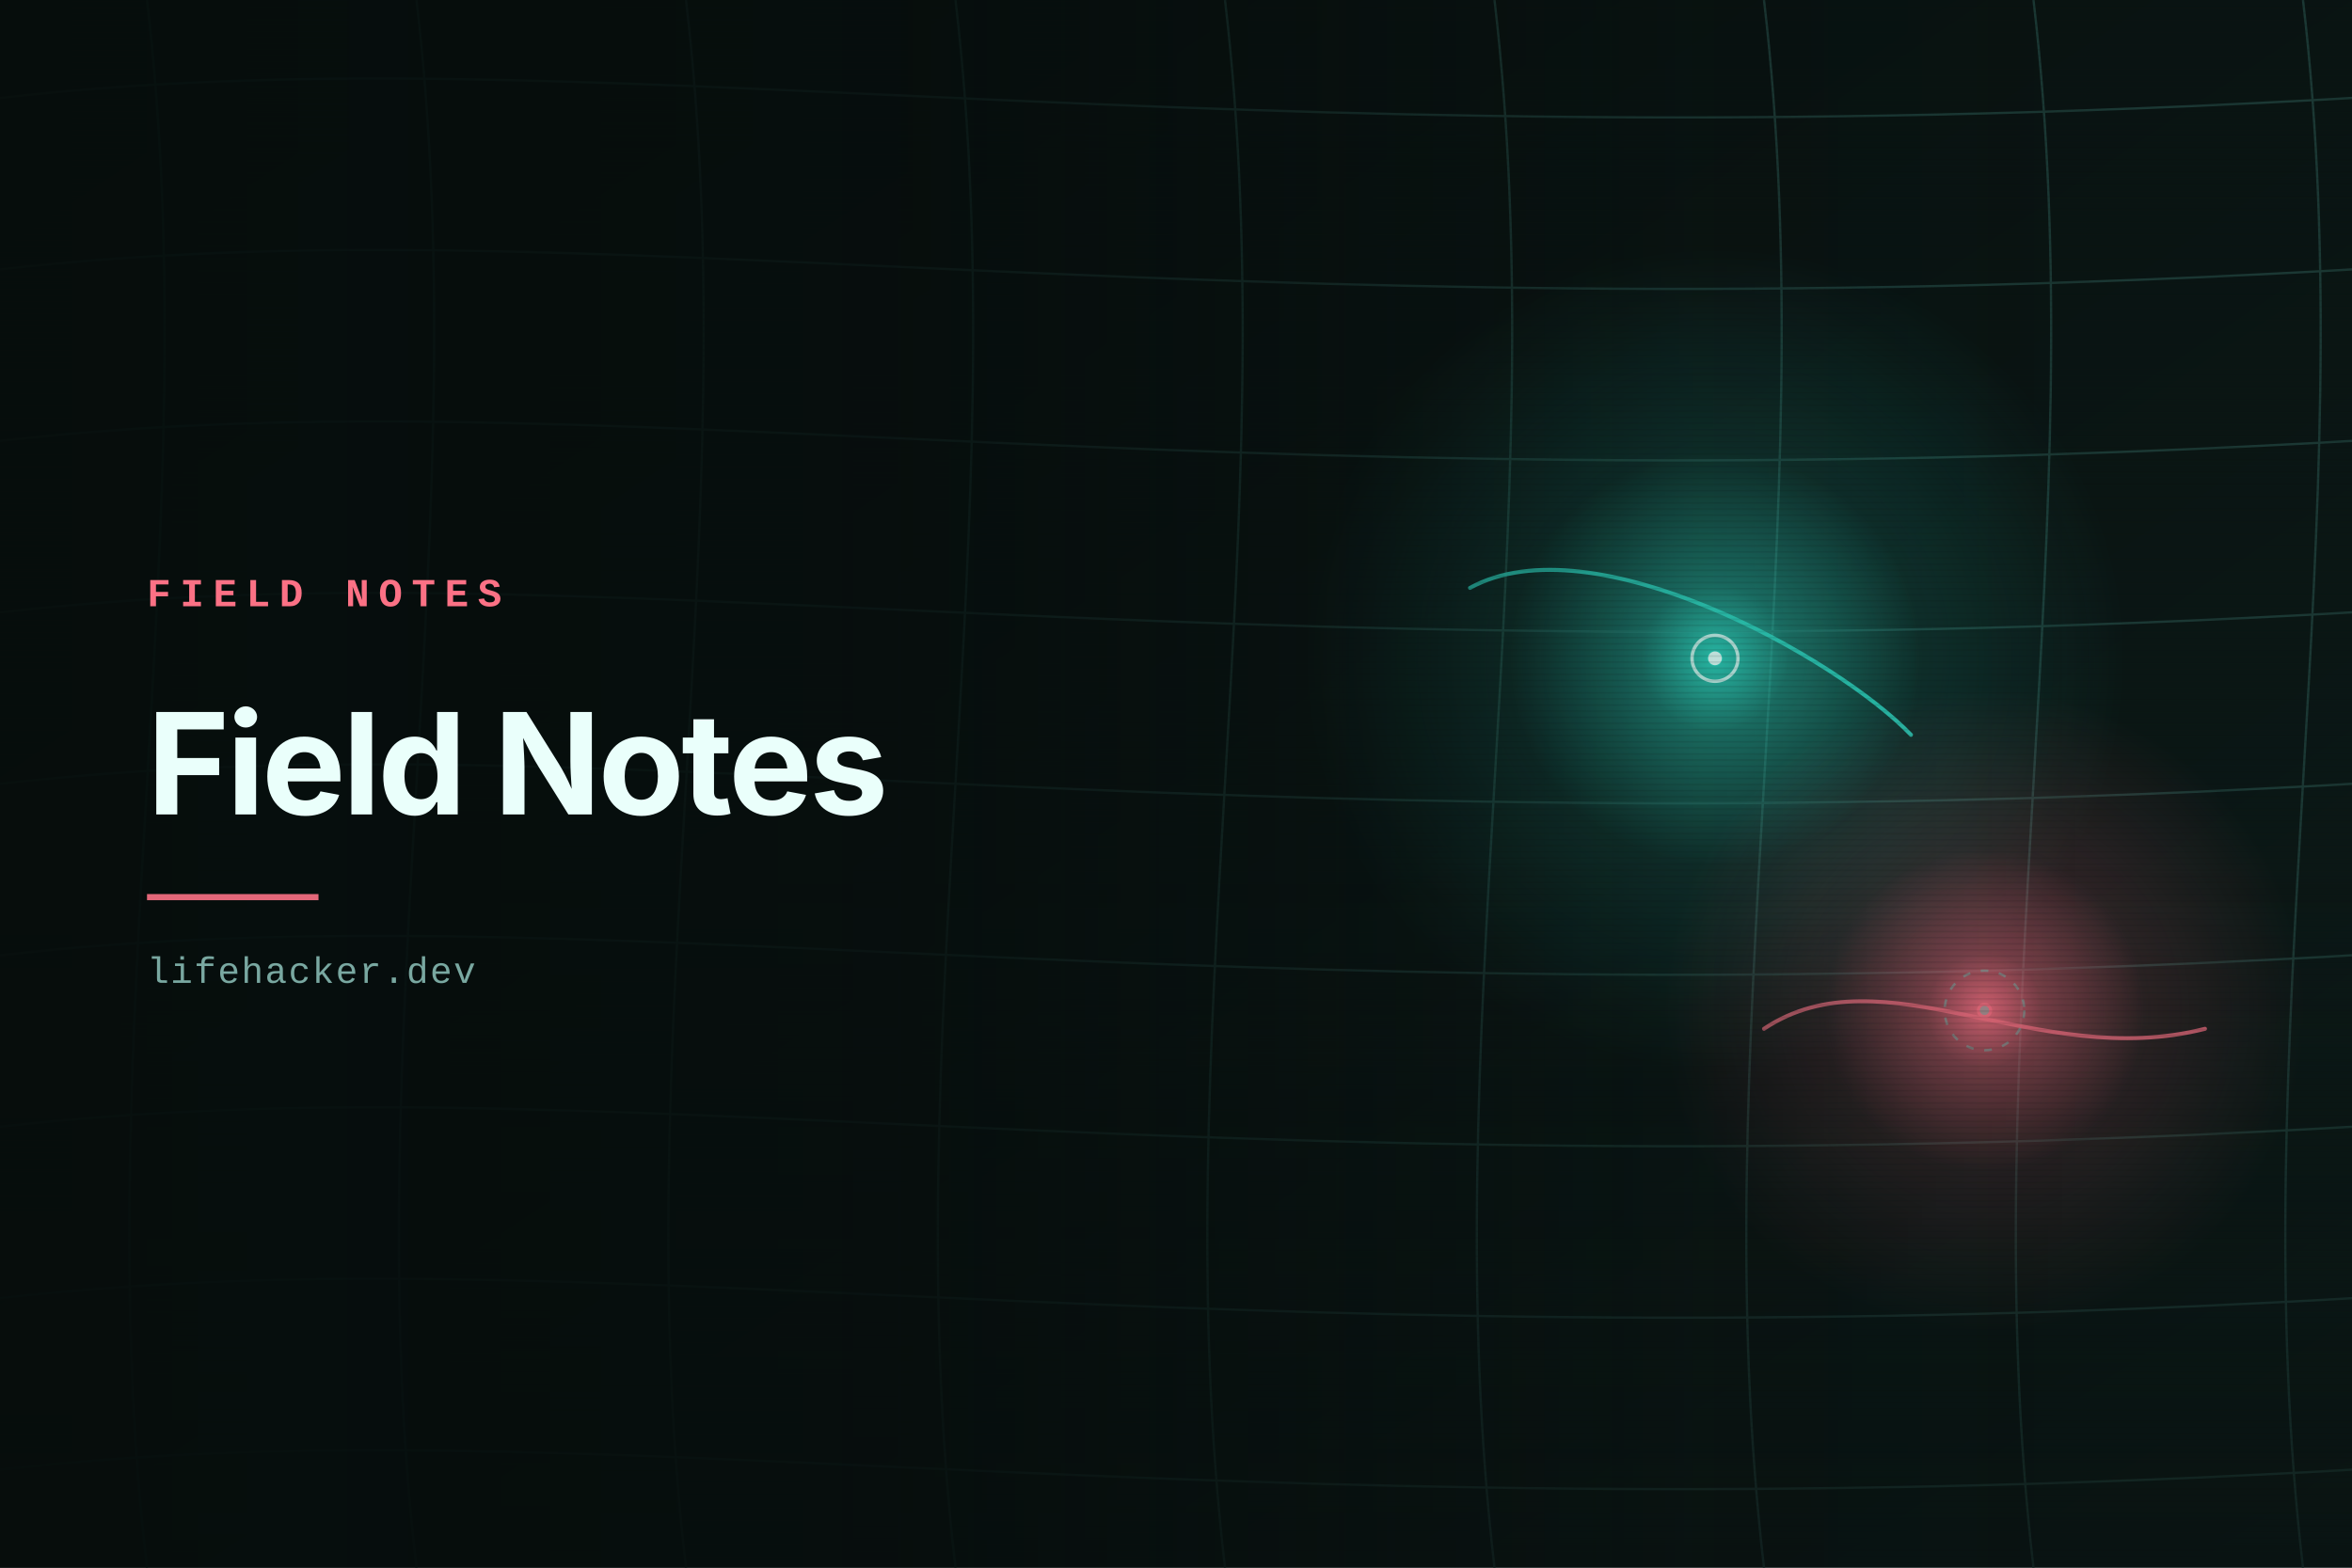
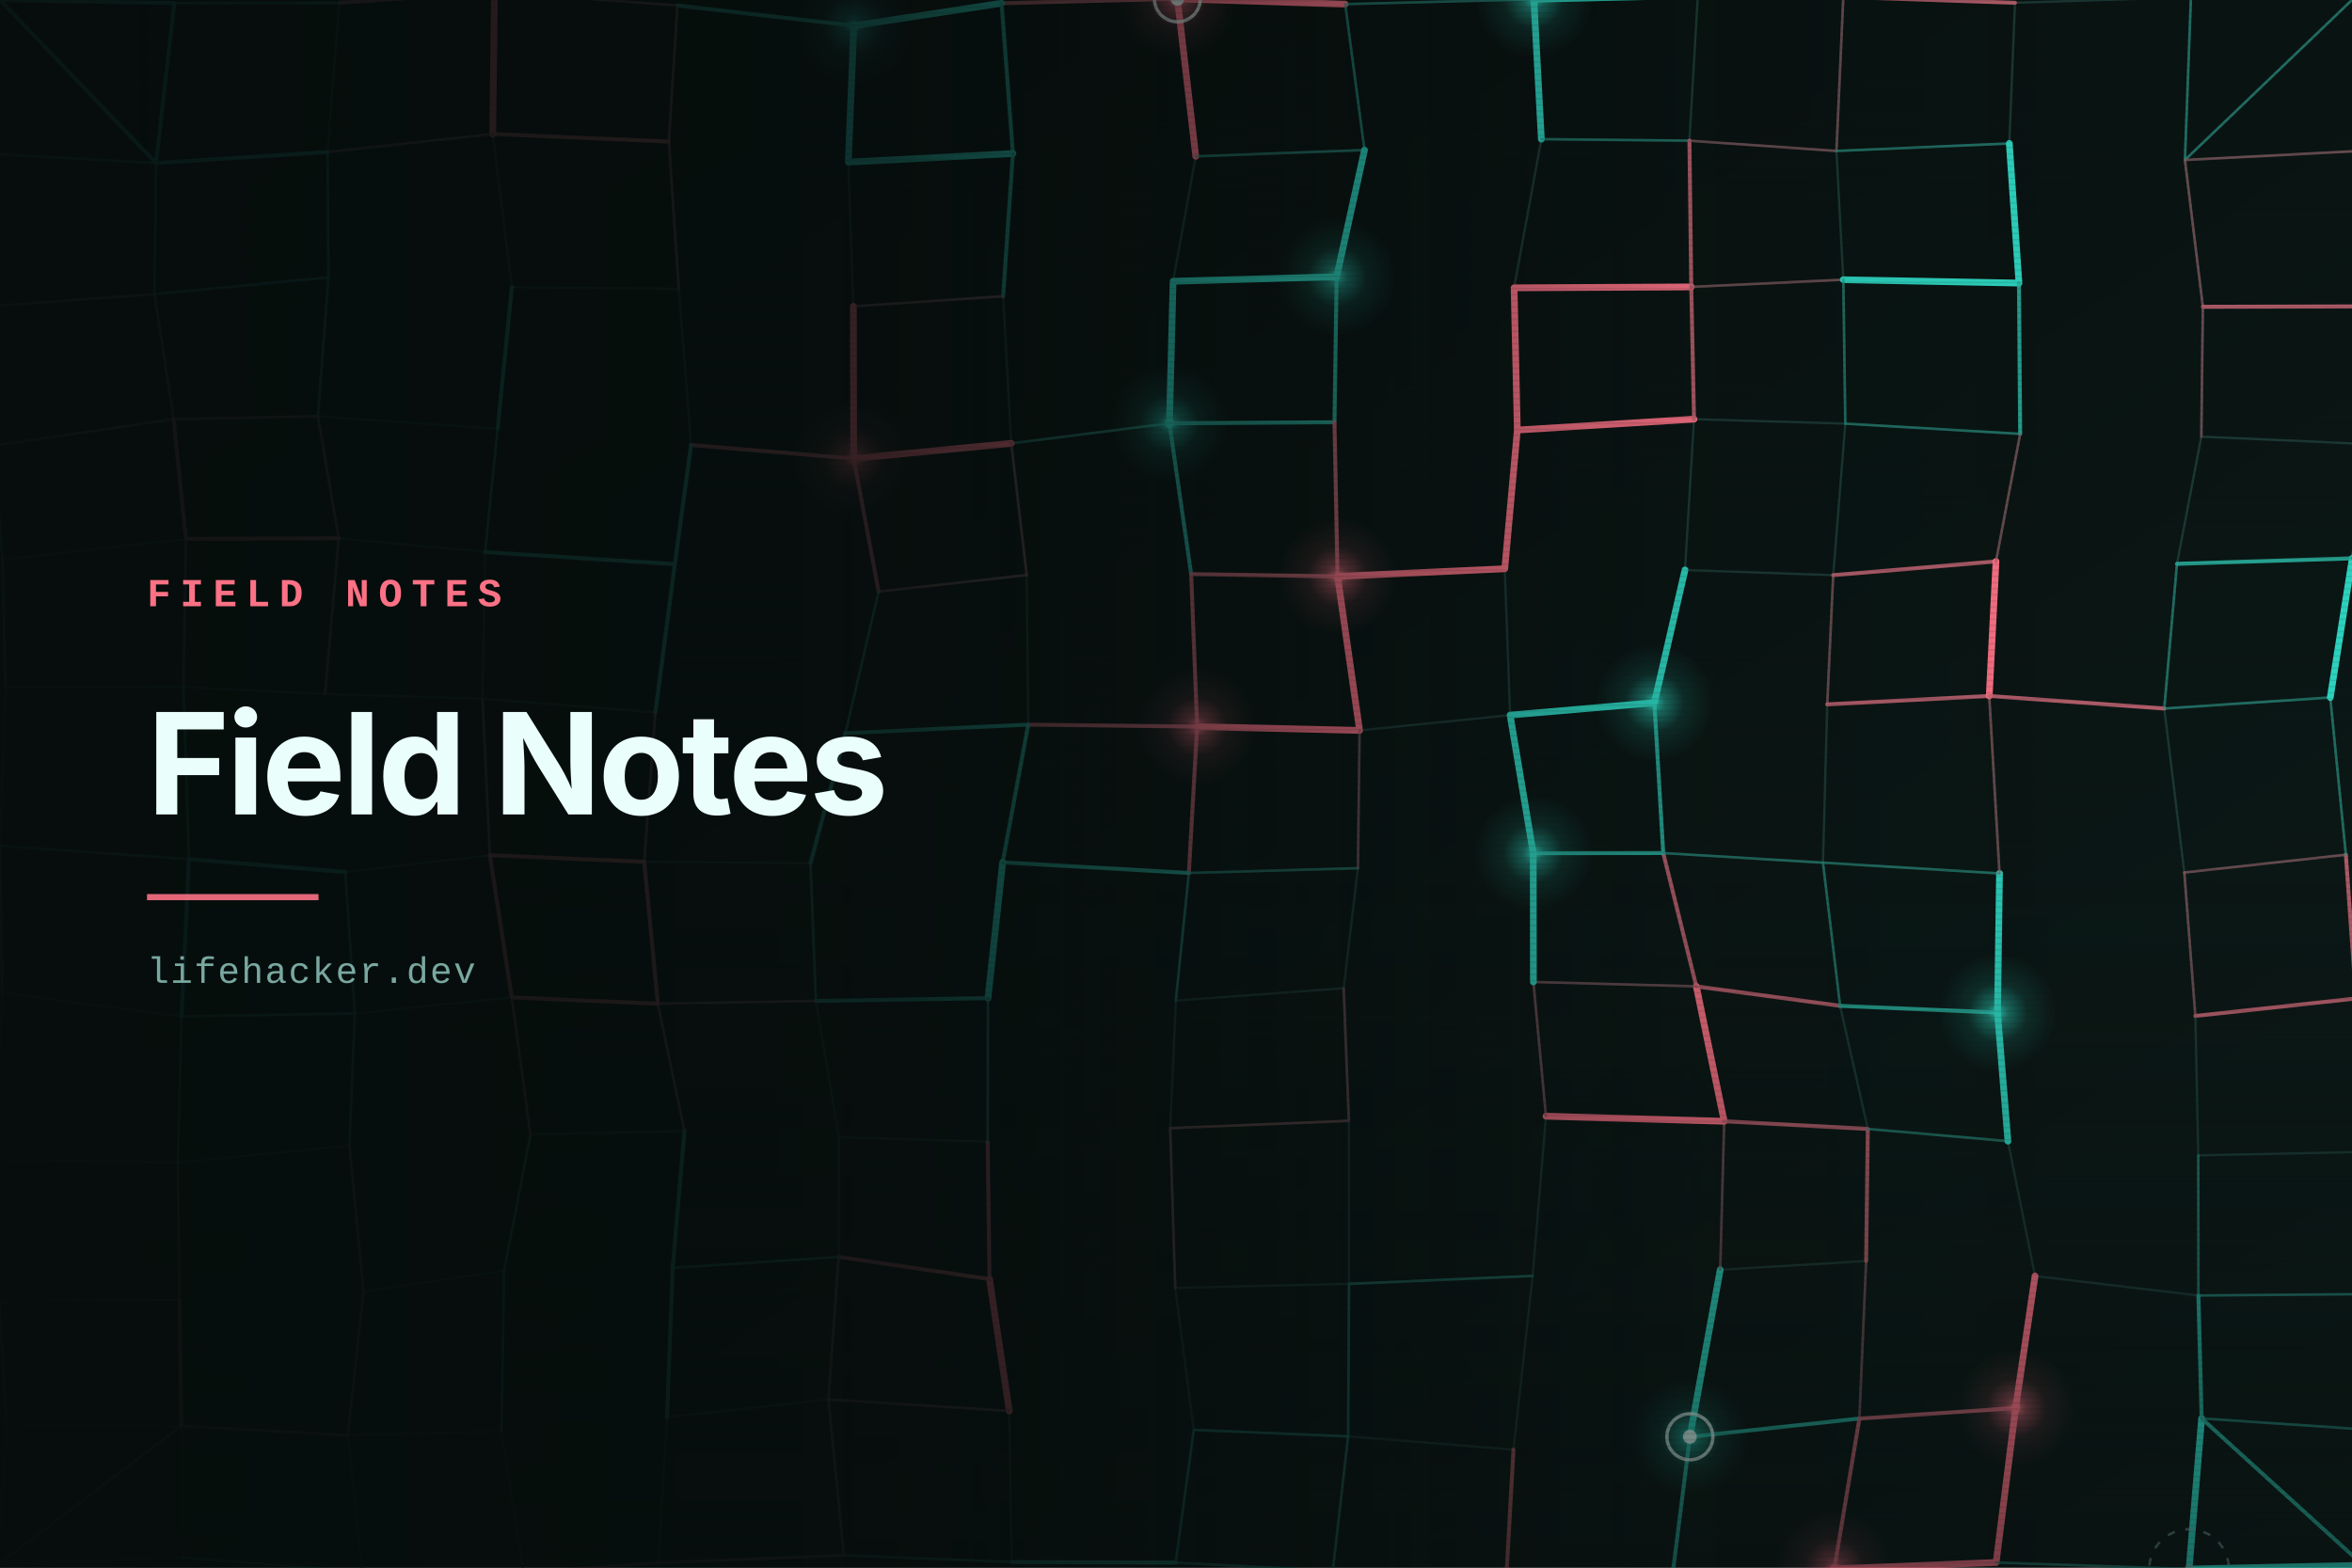
- <svg xmlns="http://www.w3.org/2000/svg" viewBox="0 0 1536 1024" width="1536" height="1024" role="img" aria-labelledby="t d" data-generator="trace-bloom-section/1" data-section="field-notes">
+ <svg xmlns="http://www.w3.org/2000/svg" viewBox="0 0 1536 1024" width="1536" height="1024" role="img" aria-labelledby="t d" data-generator="trace-bloom/1" data-seed="121721021">
  <style>
+ @keyframes tb-sweep{from{opacity:.3}to{opacity:1}}
@keyframes tb-breathe{0%,100%{opacity:.68}50%{opacity:1}}
+ @keyframes tb-probe{0%,100%{opacity:.6}50%{opacity:1}}
+ .sig{animation:tb-sweep .7s cubic-bezier(.2,.7,.3,1) both}
+ .b0{animation-delay:0.00s}.b1{animation-delay:0.19s}.b2{animation-delay:0.37s}.b3{animation-delay:0.56s}.b4{animation-delay:0.74s}.b5{animation-delay:0.93s}.b6{animation-delay:1.11s}.b7{animation-delay:1.30s}.b8{animation-delay:1.49s}.b9{animation-delay:1.67s}.b10{animation-delay:1.86s}.b11{animation-delay:2.04s}.b12{animation-delay:2.23s}.b13{animation-delay:2.41s}
.bloom{animation:tb-breathe 7s ease-in-out infinite}
- @media (prefers-reduced-motion:reduce){.bloom{animation:none!important;opacity:1!important}}
- </style>
+ .probe{animation:tb-probe 4.2s ease-in-out infinite}
+ @media (prefers-reduced-motion:reduce){
+ .sig,.bloom,.probe,.motif{animation:none!important;opacity:1!important}
+ }</style>
  <defs>
    <linearGradient id="bg" x1="0" y1="0" x2="1" y2="1">
      <stop offset="0" stop-color="#060d0c" />
      <stop offset="1" stop-color="#0c1a18" />
    </linearGradient>
    <linearGradient id="scrim" x1="0" y1="0" x2="1" y2="0">
      <stop offset="0" stop-color="#060d0c" stop-opacity="0.94" />
      <stop offset="0.38" stop-color="#060d0c" stop-opacity="0.8" />
      <stop offset="0.72" stop-color="#060d0c" stop-opacity="0.12" />
      <stop offset="0.9" stop-color="#060d0c" stop-opacity="0" />
    </linearGradient>
    <linearGradient id="floor" x1="0" y1="1" x2="0" y2="0">
      <stop offset="0" stop-color="#060d0c" stop-opacity="0.5" />
      <stop offset="0.46" stop-color="#060d0c" stop-opacity="0" />
    </linearGradient>
    <radialGradient id="bc">
      <stop offset="0" stop-color="#2dd4bf" stop-opacity="0.95" />
      <stop offset="0.18" stop-color="#2dd4bf" stop-opacity="0.5" />
      <stop offset="0.5" stop-color="#2dd4bf" stop-opacity="0.14" />
      <stop offset="1" stop-color="#2dd4bf" stop-opacity="0" />
    </radialGradient>
    <radialGradient id="bw">
      <stop offset="0" stop-color="#fb7185" stop-opacity="0.95" />
      <stop offset="0.18" stop-color="#fb7185" stop-opacity="0.5" />
      <stop offset="0.5" stop-color="#fb7185" stop-opacity="0.14" />
      <stop offset="1" stop-color="#fb7185" stop-opacity="0" />
    </radialGradient>
    <pattern id="scan" width="4" height="4" patternUnits="userSpaceOnUse">
      <rect width="4" height="1" fill="#060d0c" opacity="0.22" />
    </pattern>
  </defs>
  <rect width="1536" height="1024" fill="url(#bg)" />
-   <path d="M0 64C384 20,768 108,1536 64M0 176C384 132,768 220,1536 176M0 288C384 244,768 332,1536 288M0 400C384 356,768 444,1536 400M0 512C384 468,768 556,1536 512M0 624C384 580,768 668,1536 624M0 736C384 692,768 780,1536 736M0 848C384 804,768 892,1536 848M0 960C384 916,768 1004,1536 960M96 0C136 341,56 682,96 1024M272 0C312 341,232 682,272 1024M448 0C488 341,408 682,448 1024M624 0C664 341,584 682,624 1024M800 0C840 341,760 682,800 1024M976 0C1016 341,936 682,976 1024M1152 0C1192 341,1112 682,1152 1024M1328 0C1368 341,1288 682,1328 1024M1504 0C1544 341,1464 682,1504 1024" stroke="#1d3a36" stroke-width="1.5" fill="none" stroke-opacity="0.95" />
-   <path d="M960 384C1040 340,1200 430,1248 480" stroke="#2dd4bf" stroke-width="2.6" stroke-opacity="0.85" fill="none" stroke-linecap="round" />
-   <path d="M1152 672C1230 620,1330 700,1440 672" stroke="#fb7185" stroke-width="2.6" stroke-opacity="0.75" fill="none" stroke-linecap="round" />
-   <circle class="bloom" cx="1120" cy="430" r="270" fill="url(#bc)" />
-   <circle class="bloom" cx="1296" cy="660" r="210" fill="url(#bw)" />
-   <circle cx="1120" cy="430" r="5" fill="#2dd4bf" fill-opacity="0.9" />
-   <circle cx="1296" cy="660" r="5" fill="#fb7185" fill-opacity="0.9" />
-   <g>
-     <circle cx="1120" cy="430" r="15" fill="none" stroke="#eafffb" stroke-width="2.2" stroke-opacity="0.75" />
-     <circle cx="1120" cy="430" r="4.5" fill="#eafffb" fill-opacity="0.9" />
+   <path d="M0 0L-15.9 99.9M0 0L113.8 2M0 0L101.9 106.5M113.8 2L101.9 106.5M113.8 2L221.5 1.8M221.5 1.8L213.9 99.3M221.5 1.8L322.9 -5.3M322.9 -5.3L321.8 87.5M322.9 -5.3L442.4 3.6M442.4 3.6L436.8 92.5M442.4 3.6L557.6 16.8M557.6 16.8L554 105.9M557.6 16.8L654.1 2.1M654.1 2.1L661.5 100.3M654.1 2.1L768.9 -0.8M768.9 -0.8L780.9 102.1M768.9 -0.8L878.5 2.7M878.5 2.7L891.1 98M878.5 2.7L1001.7 -0.5M1001.7 -0.5L1006.6 90.9M1001.7 -0.5L1108.8 -3M1108.8 -3L1103.3 91.9M1108.8 -3L1203.8 -2M1203.8 -2L1199.3 98.6M1203.8 -2L1315.9 1.8M1315.9 1.8L1312.2 93.7M1315.9 1.8L1430.8 -1.8M1430.8 -1.8L1426.9 104.5M1430.8 -1.8L1537.2 -1.2M1537.2 -1.2L1539.1 98.7M1537.2 -1.2L1426.9 104.5M-15.9 99.9L-11.3 200.4M-15.9 99.9L101.9 106.5M101.9 106.5L100.9 192.1M101.9 106.5L213.9 99.3M213.9 99.3L214.5 181.2M213.9 99.3L321.8 87.5M321.8 87.5L334.3 187.6M436.8 92.5L443.3 188.7M436.8 92.5L321.8 87.5M554 105.9L557.3 200.1M554 105.9L661.5 100.3M661.5 100.3L655.1 193.5M780.9 102.1L766.1 183.7M780.9 102.1L891.1 98M891.1 98L872.9 180.8M1006.6 90.9L1103.3 91.9M1006.6 90.9L988.8 188M1103.3 91.9L1104.5 187.4M1103.3 91.9L1199.3 98.6M1199.3 98.6L1203.8 182.7M1312.2 93.7L1318.5 184.9M1312.2 93.7L1199.3 98.6M1426.9 104.5L1438.6 200.4M1426.9 104.5L1539.1 98.7M1539.1 98.7L1558.7 200.1M-11.3 200.4L-4 291M-11.3 200.4L100.9 192.1M100.9 192.1L113.4 273.8M214.5 181.2L207.6 271.9M214.5 181.2L100.9 192.1M334.3 187.6L325 280.1M334.3 187.6L443.3 188.7M443.3 188.7L451.3 290.7M557.3 200.1L655.1 193.5M557.3 200.1L557.5 299.5M655.1 193.5L660.4 289.6M766.1 183.7L763.7 276.5M766.1 183.7L872.9 180.8M872.9 180.8L871.5 275.8M988.8 188L990.9 280.9M988.8 188L1104.5 187.4M1104.5 187.4L1106.3 273.8M1104.5 187.4L1203.8 182.7M1203.8 182.7L1205.1 276.7M1318.5 184.9L1319.3 283.4M1318.5 184.9L1203.8 182.7M1438.6 200.4L1437.6 285.2M1438.6 200.4L1558.7 200.1M1558.7 200.1L1544.8 290M-4 291L1.6 365.6M-4 291L113.4 273.8M113.4 273.8L121.4 352M113.4 273.8L207.6 271.9M207.6 271.9L221.2 351.6M325 280.1L316.8 360.6M325 280.1L207.6 271.9M451.3 290.7L440.7 368.5M451.3 290.7L557.5 299.5M557.5 299.5L573.8 386.4M557.5 299.5L660.4 289.6M660.4 289.6L670.5 375.6M763.7 276.5L777.9 375M763.7 276.5L660.4 289.6M871.5 275.8L873.5 376.5M871.5 275.8L763.7 276.5M990.9 280.9L982.7 371.5M990.9 280.9L1106.3 273.8M1106.3 273.8L1100.4 372.3M1106.3 273.8L1205.1 276.7M1205.1 276.7L1197.2 375.7M1319.3 283.4L1303.5 366.7M1319.3 283.4L1205.1 276.7M1437.6 285.2L1421.7 368.3M1437.6 285.2L1544.8 290M1544.8 290L1536.2 364.7M1.6 365.6L3.6 448.6M1.6 365.6L121.4 352M121.4 352L119.8 448.8M121.4 352L221.2 351.6M221.2 351.6L316.8 360.6M316.8 360.6L315.1 456.4M440.7 368.5L428 465.3M440.7 368.5L316.8 360.6M573.8 386.4L552.1 478.9M573.8 386.4L670.5 375.6M670.5 375.6L671.5 473.3M777.9 375L873.5 376.5M777.9 375L781.8 474.6M873.5 376.5L887.9 477.1M982.7 371.5L986.2 467.1M982.7 371.5L873.5 376.5M1100.4 372.3L1080.4 459M1100.4 372.3L1197.2 375.7M1197.2 375.7L1193.3 460.1M1303.5 366.7L1299.1 454.6M1303.5 366.7L1197.2 375.7M1421.7 368.3L1413.4 462.8M1421.7 368.3L1536.2 364.7M1536.2 364.7L1521.8 455.6M3.6 448.6L0 552.5M3.6 448.6L119.8 448.8M119.8 448.8L212.3 453.3M119.8 448.8L123.4 561.2M212.3 453.3L221.2 351.6M212.3 453.3L315.1 456.4M315.1 456.4L319.9 558.6M428 465.3L420.7 562.9M428 465.3L315.1 456.4M552.1 478.9L529.3 563.8M552.1 478.9L671.5 473.3M671.5 473.3L654.8 563.3M671.5 473.3L781.8 474.6M781.8 474.6L776.4 570.2M781.8 474.6L887.9 477.1M887.9 477.1L886.8 567.1M887.9 477.1L986.2 467.1M986.2 467.1L1001.3 557.3M986.2 467.1L1080.4 459M1080.4 459L1086.2 557.2M1193.3 460.1L1190.5 563.5M1193.3 460.1L1299.1 454.6M1299.1 454.6L1413.4 462.8M1413.4 462.8L1426.5 569.9M1413.4 462.8L1521.8 455.6M1521.8 455.6L1532 558.3M0 552.5L1.4 648.6M0 552.5L123.4 561.2M123.4 561.2L225.5 569.6M123.4 561.2L118.6 663.9M225.5 569.6L231.7 662M225.5 569.6L319.9 558.6M319.9 558.6L334.2 651.5M319.9 558.6L420.7 562.9M420.7 562.9L429.6 655.6M529.3 563.8L532.8 653.8M529.3 563.8L420.7 562.9M654.8 563.3L645.2 652M654.8 563.3L776.4 570.2M776.4 570.2L767.9 653.6M776.4 570.2L886.8 567.1M886.8 567.1L877.5 645.5M1001.3 557.3L1001.4 641.4M1001.3 557.3L1086.2 557.2M1086.2 557.2L1107.8 644.3M1190.5 563.5L1201.7 657M1190.5 563.5L1086.2 557.2M1305.8 570.5L1304.5 661.4M1305.8 570.5L1190.5 563.5M1305.8 570.5L1299.1 454.6M1426.5 569.9L1433.7 663.6M1426.5 569.9L1532 558.3M1532 558.3L1538.6 652.2M1.4 648.6L-3.2 757.5M1.4 648.6L118.6 663.9M118.6 663.9L116.1 759.3M118.6 663.9L231.7 662M231.7 662L228.2 748.4M231.7 662L334.2 651.5M334.2 651.5L346.4 741.1M334.2 651.5L429.6 655.6M429.6 655.6L447 738.8M532.8 653.8L547.9 742.8M532.8 653.8L429.6 655.6M645.2 652L645 745.7M645.2 652L532.8 653.8M767.9 653.6L764.2 736.9M767.9 653.6L877.5 645.5M877.5 645.5L880.9 732.1M1001.4 641.4L1009.6 729.1M1001.4 641.4L1107.8 644.3M1107.8 644.3L1126 732.4M1107.8 644.3L1201.7 657M1201.7 657L1219.8 737.4M1304.5 661.4L1311.3 745.4M1304.5 661.4L1201.7 657M1433.7 663.6L1435.6 754.7M1433.7 663.6L1538.6 652.2M1538.6 652.2L1543.6 752.4M-3.2 757.5L-0.5 849.9M-3.2 757.5L116.1 759.3M116.1 759.3L117.2 849.1M116.1 759.3L228.2 748.4M228.2 748.4L237.4 843.5M346.4 741.1L329.2 830.1M346.4 741.1L447 738.8M447 738.8L439.3 828.2M547.9 742.8L547.7 821M547.9 742.8L645 745.7M645 745.7L646.2 835.5M764.2 736.9L767.5 841.2M764.2 736.9L880.9 732.1M880.9 732.1L881 838.6M1009.6 729.1L1000.9 833.4M1009.6 729.1L1126 732.4M1126 732.4L1219.8 737.4M1126 732.4L1123.4 829.4M1219.8 737.4L1218.7 823.7M1219.8 737.4L1311.3 745.4M1311.3 745.4L1329 833.5M1435.6 754.7L1435.7 846.2M1435.6 754.7L1543.6 752.4M1543.6 752.4L1553 845.2M-0.5 849.9L4.2 930.1M-0.5 849.9L117.2 849.1M117.2 849.1L118.4 931.4M237.4 843.5L329.2 830.1M237.4 843.5L227.2 937.5M329.2 830.1L327.5 935.1M439.3 828.2L435.6 925.7M439.3 828.2L547.7 821M547.7 821L541 914.1M547.7 821L646.2 835.5M646.2 835.5L659.1 921.6M767.5 841.2L779.6 934M767.5 841.2L881 838.6M881 838.6L880.4 938.2M1000.9 833.4L988.4 946.9M1000.9 833.4L881 838.6M1123.4 829.4L1218.7 823.7M1123.4 829.4L1103.6 938.5M1218.7 823.7L1214.3 926.6M1329 833.5L1316.3 919.7M1329 833.5L1435.7 846.2M1435.7 846.2L1437.8 926.5M1553 845.2L1538.3 933.3M1553 845.2L1435.7 846.2M4.2 930.1L-1.1 1021.8M4.2 930.1L118.4 931.4M118.4 931.4L119.1 1017.3M118.4 931.4L227.2 937.5M227.2 937.5L236.6 1026.8M227.2 937.5L327.5 935.1M327.5 935.1L341.9 1026.8M435.6 925.7L429.9 1020.8M435.6 925.7L541 914.1M541 914.1L551.1 1015.9M659.1 921.6L660.7 1020.3M659.1 921.6L541 914.1M779.6 934L767.8 1020.7M779.6 934L880.4 938.2M880.4 938.2L870.4 1026M988.4 946.9L983.5 1034.3M988.4 946.9L880.4 938.2M1103.6 938.5L1091.3 1036.4M1103.6 938.5L1214.3 926.6M1214.3 926.6L1197.9 1024.8M1214.3 926.6L1316.3 919.7M1316.3 919.7L1303.6 1020.6M1437.8 926.5L1429.6 1024.9M1437.8 926.5L1538.3 933.3M1538.3 933.3L1543.3 1022.4M-1.1 1021.8L119.1 1017.3M-1.1 1021.8L118.4 931.4M119.1 1017.3L236.6 1026.8M236.6 1026.8L341.9 1026.8M341.9 1026.8L429.9 1020.8M429.9 1020.8L551.1 1015.9M551.1 1015.9L660.7 1020.3M660.7 1020.3L767.8 1020.7M767.8 1020.7L870.4 1026M870.4 1026L983.5 1034.3M983.5 1034.3L1091.3 1036.4M1091.3 1036.4L1197.9 1024.8M1197.9 1024.8L1303.6 1020.6M1303.6 1020.6L1429.6 1024.9M1429.6 1024.9L1543.3 1022.4M1543.3 1022.4L1437.8 926.5" stroke="#1d3a36" stroke-width="1.5" fill="none" stroke-opacity="0.95" />
+   <path class="sig b0" d="M768.9 -0.8L780.9 102.1M768.9 -0.8L878.5 2.7" stroke="#f97084" stroke-width="4.4" stroke-opacity="1" fill="none" stroke-linecap="round" />
+   <path class="sig b0" d="M1123.4 829.4L1103.6 938.5" stroke="#2dd2be" stroke-width="4.4" stroke-opacity="1" fill="none" stroke-linecap="round" />
+   <path class="sig b0" d="M654.1 2.1L768.9 -0.8" stroke="#c86473" stroke-width="2.6" stroke-opacity="0.85" fill="none" stroke-linecap="round" />
+   <path class="sig b0" d="M1103.6 938.5L1091.3 1036.4M1103.6 938.5L1214.3 926.6" stroke="#29b19f" stroke-width="2.6" stroke-opacity="0.85" fill="none" stroke-linecap="round" />
+   <path class="sig b1" d="M557.6 16.8L654.1 2.1" stroke="#2dd2be" stroke-width="4.4" stroke-opacity="1" fill="none" stroke-linecap="round" />
+   <path class="sig b1" d="M654.1 2.1L661.5 100.3" stroke="#29b19f" stroke-width="2.6" stroke-opacity="0.85" fill="none" stroke-linecap="round" />
+   <path class="sig b1" d="M1214.3 926.6L1197.9 1024.8M1214.3 926.6L1316.3 919.7M1091.3 1036.4L1197.9 1024.8" stroke="#c86473" stroke-width="2.6" stroke-opacity="0.85" fill="none" stroke-linecap="round" />
+   <path class="sig b1" d="M878.5 2.7L891.1 98M878.5 2.7L1001.7 -0.5M780.9 102.1L891.1 98" stroke="#268f81" stroke-width="1.7" stroke-opacity="0.6" fill="none" stroke-linecap="round" />
+   <path class="sig b1" d="M1126 732.4L1123.4 829.4M1218.7 823.7L1214.3 926.6M983.5 1034.3L1091.3 1036.4" stroke="#975861" stroke-width="1.7" stroke-opacity="0.6" fill="none" stroke-linecap="round" />
+   <path class="sig b2" d="M557.6 16.8L554 105.9M1001.7 -0.5L1006.6 90.9M1001.7 -0.5L1108.8 -3M554 105.9L661.5 100.3M891.1 98L872.9 180.8M766.1 183.7L763.7 276.5M766.1 183.7L872.9 180.8" stroke="#2dd2be" stroke-width="4.4" stroke-opacity="1" fill="none" stroke-linecap="round" />
+   <path class="sig b2" d="M1107.8 644.3L1126 732.4M1009.6 729.1L1126 732.4M1329 833.5L1316.3 919.7M1316.3 919.7L1303.6 1020.6M1197.9 1024.8L1303.6 1020.6" stroke="#f97084" stroke-width="4.4" stroke-opacity="1" fill="none" stroke-linecap="round" />
+   <path class="sig b2" d="M442.4 3.6L557.6 16.8M661.5 100.3L655.1 193.5" stroke="#29b19f" stroke-width="2.6" stroke-opacity="0.85" fill="none" stroke-linecap="round" />
+   <path class="sig b2" d="M1126 732.4L1219.8 737.4M1219.8 737.4L1218.7 823.7M988.4 946.9L983.5 1034.3" stroke="#c86473" stroke-width="2.6" stroke-opacity="0.85" fill="none" stroke-linecap="round" />
+   <path class="sig b2" d="M870.4 1026L983.5 1034.3" stroke="#975861" stroke-width="1.7" stroke-opacity="0.6" fill="none" stroke-linecap="round" />
+   <path class="sig b3" d="M872.9 180.8L871.5 275.8M763.7 276.5L777.9 375M871.5 275.8L763.7 276.5" stroke="#29b19f" stroke-width="2.6" stroke-opacity="0.85" fill="none" stroke-linecap="round" />
+   <path class="sig b3" d="M1086.2 557.2L1107.8 644.3M1107.8 644.3L1201.7 657" stroke="#c86473" stroke-width="2.6" stroke-opacity="0.85" fill="none" stroke-linecap="round" />
+   <path class="sig b3" d="M322.9 -5.3L442.4 3.6M442.4 3.6L436.8 92.5M557.3 200.1L655.1 193.5M1001.4 641.4L1009.6 729.1M1001.4 641.4L1107.8 644.3" stroke="#975861" stroke-width="1.7" stroke-opacity="0.6" fill="none" stroke-linecap="round" />
+   <path class="sig b3" d="M1006.6 90.9L1103.3 91.9M763.7 276.5L660.4 289.6M1219.8 737.4L1311.3 745.4M880.4 938.2L870.4 1026M767.8 1020.7L870.4 1026M1303.6 1020.6L1429.6 1024.9" stroke="#268f81" stroke-width="1.7" stroke-opacity="0.6" fill="none" stroke-linecap="round" />
+   <path class="sig b4" d="M322.9 -5.3L321.8 87.5M557.3 200.1L557.5 299.5M988.8 188L990.9 280.9M988.8 188L1104.5 187.4M557.5 299.5L660.4 289.6" stroke="#f97084" stroke-width="4.4" stroke-opacity="1" fill="none" stroke-linecap="round" />
+   <path class="sig b4" d="M1001.3 557.3L1001.4 641.4M1304.5 661.4L1311.3 745.4M1437.8 926.5L1429.6 1024.9M1429.6 1024.9L1543.3 1022.4" stroke="#2dd2be" stroke-width="4.4" stroke-opacity="1" fill="none" stroke-linecap="round" />
+   <path class="sig b4" d="M221.5 1.8L322.9 -5.3M1203.8 -2L1315.9 1.8M436.8 92.5L321.8 87.5M1103.3 91.9L1104.5 187.4M871.5 275.8L873.5 376.5M777.9 375L873.5 376.5M777.9 375L781.8 474.6" stroke="#c86473" stroke-width="2.6" stroke-opacity="0.85" fill="none" stroke-linecap="round" />
+   <path class="sig b4" d="M1080.4 459L1086.2 557.2M1001.3 557.3L1086.2 557.2M1304.5 661.4L1201.7 657M1435.7 846.2L1437.8 926.5M660.7 1020.3L767.8 1020.7" stroke="#29b19f" stroke-width="2.6" stroke-opacity="0.85" fill="none" stroke-linecap="round" />
+   <path class="sig b4" d="M1203.8 -2L1199.3 98.6M436.8 92.5L443.3 188.7M1103.3 91.9L1199.3 98.6M660.4 289.6L670.5 375.6" stroke="#975861" stroke-width="1.7" stroke-opacity="0.6" fill="none" stroke-linecap="round" />
+   <path class="sig b4" d="M1190.5 563.5L1201.7 657M1190.5 563.5L1086.2 557.2M1435.6 754.7L1435.7 846.2M881 838.6L880.4 938.2M1000.9 833.4L881 838.6M1553 845.2L1435.7 846.2M779.6 934L767.8 1020.7M779.6 934L880.4 938.2" stroke="#268f81" stroke-width="1.7" stroke-opacity="0.6" fill="none" stroke-linecap="round" />
+   <path class="sig b5" d="M990.9 280.9L982.7 371.5M990.9 280.9L1106.3 273.8M873.5 376.5L887.9 477.1M982.7 371.5L873.5 376.5M781.8 474.6L887.9 477.1" stroke="#f97084" stroke-width="4.4" stroke-opacity="1" fill="none" stroke-linecap="round" />
+   <path class="sig b5" d="M1100.4 372.3L1080.4 459M986.2 467.1L1001.3 557.3M986.2 467.1L1080.4 459M1305.8 570.5L1304.5 661.4" stroke="#2dd2be" stroke-width="4.4" stroke-opacity="1" fill="none" stroke-linecap="round" />
+   <path class="sig b5" d="M1104.5 187.4L1106.3 273.8M451.3 290.7L557.5 299.5M557.5 299.5L573.8 386.4M671.5 473.3L781.8 474.6M781.8 474.6L776.4 570.2" stroke="#c86473" stroke-width="2.6" stroke-opacity="0.85" fill="none" stroke-linecap="round" />
+   <path class="sig b5" d="M552.1 478.9L671.5 473.3M671.5 473.3L654.8 563.3M1543.3 1022.4L1437.8 926.5" stroke="#29b19f" stroke-width="2.6" stroke-opacity="0.85" fill="none" stroke-linecap="round" />
+   <path class="sig b5" d="M113.8 2L221.5 1.8M1312.2 93.7L1199.3 98.6M573.8 386.4L552.1 478.9M776.4 570.2L767.9 653.6M1305.8 570.5L1190.5 563.5M1553 845.2L1538.3 933.3M1437.8 926.5L1538.3 933.3M1538.3 933.3L1543.3 1022.4M551.1 1015.9L660.7 1020.3" stroke="#268f81" stroke-width="1.7" stroke-opacity="0.6" fill="none" stroke-linecap="round" />
+   <path class="sig b5" d="M213.9 99.3L321.8 87.5M1104.5 187.4L1203.8 182.7M573.8 386.4L670.5 375.6M1197.2 375.7L1193.3 460.1" stroke="#975861" stroke-width="1.7" stroke-opacity="0.6" fill="none" stroke-linecap="round" />
+   <path class="sig b6" d="M1312.2 93.7L1318.5 184.9M1318.5 184.9L1203.8 182.7M654.8 563.3L645.2 652" stroke="#2dd2be" stroke-width="4.4" stroke-opacity="1" fill="none" stroke-linecap="round" />
+   <path class="sig b6" d="M646.2 835.5L659.1 921.6" stroke="#f97084" stroke-width="4.4" stroke-opacity="1" fill="none" stroke-linecap="round" />
+   <path class="sig b6" d="M0 0L113.8 2M113.8 2L101.9 106.5M101.9 106.5L213.9 99.3M334.3 187.6L325 280.1M451.3 290.7L440.7 368.5M552.1 478.9L529.3 563.8M654.8 563.3L776.4 570.2" stroke="#29b19f" stroke-width="2.6" stroke-opacity="0.85" fill="none" stroke-linecap="round" />
+   <path class="sig b6" d="M1303.5 366.7L1197.2 375.7M1193.3 460.1L1299.1 454.6M1433.7 663.6L1538.6 652.2M1538.6 652.2L1543.6 752.4" stroke="#c86473" stroke-width="2.6" stroke-opacity="0.85" fill="none" stroke-linecap="round" />
+   <path class="sig b6" d="M1430.8 -1.8L1426.9 104.5M1430.8 -1.8L1537.2 -1.2M213.9 99.3L214.5 181.2M1203.8 182.7L1205.1 276.7M776.4 570.2L886.8 567.1" stroke="#268f81" stroke-width="1.7" stroke-opacity="0.6" fill="none" stroke-linecap="round" />
+   <path class="sig b6" d="M887.9 477.1L886.8 567.1M1305.8 570.5L1299.1 454.6M1426.5 569.9L1433.7 663.6M877.5 645.5L880.9 732.1M764.2 736.9L767.5 841.2M764.2 736.9L880.9 732.1M541 914.1L551.1 1015.9M659.1 921.6L541 914.1M429.9 1020.8L551.1 1015.9" stroke="#975861" stroke-width="1.7" stroke-opacity="0.6" fill="none" stroke-linecap="round" />
+   <path class="sig b7" d="M1303.5 366.7L1299.1 454.6" stroke="#f97084" stroke-width="4.4" stroke-opacity="1" fill="none" stroke-linecap="round" />
+   <path class="sig b7" d="M0 0L101.9 106.5M1318.5 184.9L1319.3 283.4M440.7 368.5L428 465.3M440.7 368.5L316.8 360.6M645.2 652L532.8 653.8" stroke="#29b19f" stroke-width="2.6" stroke-opacity="0.85" fill="none" stroke-linecap="round" />
+   <path class="sig b7" d="M1299.1 454.6L1413.4 462.8M1532 558.3L1538.6 652.2M645 745.7L646.2 835.5M547.7 821L646.2 835.5" stroke="#c86473" stroke-width="2.6" stroke-opacity="0.85" fill="none" stroke-linecap="round" />
+   <path class="sig b7" d="M1537.2 -1.2L1426.9 104.5M-15.9 99.9L101.9 106.5M101.9 106.5L100.9 192.1M214.5 181.2L207.6 271.9M214.5 181.2L100.9 192.1M325 280.1L316.8 360.6M1319.3 283.4L1205.1 276.7M529.3 563.8L532.8 653.8M645.2 652L645 745.7" stroke="#268f81" stroke-width="1.7" stroke-opacity="0.6" fill="none" stroke-linecap="round" />
+   <path class="sig b7" d="M1426.9 104.5L1438.6 200.4M1426.9 104.5L1539.1 98.7M1319.3 283.4L1303.5 366.7M428 465.3L420.7 562.9M1426.5 569.9L1532 558.3M547.7 821L541 914.1M341.9 1026.8L429.9 1020.8" stroke="#975861" stroke-width="1.7" stroke-opacity="0.6" fill="none" stroke-linecap="round" />
+   <path class="sig b8" d="M1539.1 98.7L1558.7 200.1M1438.6 200.4L1558.7 200.1M319.9 558.6L420.7 562.9M420.7 562.9L429.6 655.6" stroke="#c86473" stroke-width="2.6" stroke-opacity="0.85" fill="none" stroke-linecap="round" />
+   <path class="sig b8" d="M439.3 828.2L435.6 925.7" stroke="#29b19f" stroke-width="2.6" stroke-opacity="0.85" fill="none" stroke-linecap="round" />
+   <path class="sig b8" d="M-15.9 99.9L-11.3 200.4M-11.3 200.4L100.9 192.1M100.9 192.1L113.4 273.8M1438.6 200.4L1437.6 285.2M113.4 273.8L207.6 271.9M207.6 271.9L221.2 351.6M315.1 456.4L319.9 558.6M532.8 653.8L429.6 655.6" stroke="#975861" stroke-width="1.7" stroke-opacity="0.6" fill="none" stroke-linecap="round" />
+   <path class="sig b8" d="M1421.7 368.3L1413.4 462.8M1413.4 462.8L1521.8 455.6M1521.8 455.6L1532 558.3M439.3 828.2L547.7 821" stroke="#268f81" stroke-width="1.7" stroke-opacity="0.6" fill="none" stroke-linecap="round" />
+   <path class="sig b9" d="M1536.2 364.7L1521.8 455.6" stroke="#2dd2be" stroke-width="4.4" stroke-opacity="1" fill="none" stroke-linecap="round" />
+   <path class="sig b9" d="M1558.7 200.1L1544.8 290M113.4 273.8L121.4 352M121.4 352L221.2 351.6M319.9 558.6L334.2 651.5M334.2 651.5L429.6 655.6" stroke="#c86473" stroke-width="2.6" stroke-opacity="0.85" fill="none" stroke-linecap="round" />
+   <path class="sig b9" d="M1421.7 368.3L1536.2 364.7M447 738.8L439.3 828.2" stroke="#29b19f" stroke-width="2.6" stroke-opacity="0.85" fill="none" stroke-linecap="round" />
+   <path class="sig b9" d="M-4 291L113.4 273.8M212.3 453.3L221.2 351.6M429.6 655.6L447 738.8" stroke="#975861" stroke-width="1.7" stroke-opacity="0.6" fill="none" stroke-linecap="round" />
+   <path class="sig b9" d="M1544.8 290L1536.2 364.7M329.2 830.1L327.5 935.1M119.1 1017.3L236.6 1026.8" stroke="#268f81" stroke-width="1.7" stroke-opacity="0.6" fill="none" stroke-linecap="round" />
+   <path class="sig b10" d="M123.4 561.2L225.5 569.6" stroke="#29b19f" stroke-width="2.6" stroke-opacity="0.85" fill="none" stroke-linecap="round" />
+   <path class="sig b10" d="M-4 291L1.6 365.6M119.8 448.8L123.4 561.2M225.5 569.6L231.7 662M346.4 741.1L329.2 830.1" stroke="#268f81" stroke-width="1.7" stroke-opacity="0.6" fill="none" stroke-linecap="round" />
+   <path class="sig b10" d="M121.4 352L119.8 448.8M334.2 651.5L346.4 741.1M237.4 843.5L227.2 937.5M118.4 931.4L227.2 937.5" stroke="#975861" stroke-width="1.7" stroke-opacity="0.6" fill="none" stroke-linecap="round" />
+   <path class="sig b11" d="M123.4 561.2L118.6 663.9" stroke="#29b19f" stroke-width="2.6" stroke-opacity="0.85" fill="none" stroke-linecap="round" />
+   <path class="sig b11" d="M117.2 849.1L118.4 931.4" stroke="#c86473" stroke-width="2.6" stroke-opacity="0.85" fill="none" stroke-linecap="round" />
+   <path class="sig b11" d="M1.6 365.6L3.6 448.6M0 552.5L123.4 561.2M118.6 663.9L231.7 662M231.7 662L228.2 748.4" stroke="#268f81" stroke-width="1.7" stroke-opacity="0.6" fill="none" stroke-linecap="round" />
+   <path class="sig b11" d="M228.2 748.4L237.4 843.5M-1.1 1021.8L118.4 931.4" stroke="#975861" stroke-width="1.7" stroke-opacity="0.6" fill="none" stroke-linecap="round" />
+   <path class="sig b12" d="M0 552.5L1.4 648.6M116.1 759.3L117.2 849.1" stroke="#975861" stroke-width="1.7" stroke-opacity="0.6" fill="none" stroke-linecap="round" />
+   <path class="sig b12" d="M118.6 663.9L116.1 759.3M-0.5 849.9L4.2 930.1" stroke="#268f81" stroke-width="1.7" stroke-opacity="0.6" fill="none" stroke-linecap="round" />
+   <path class="sig b13" d="M-3.2 757.5L-0.5 849.9" stroke="#268f81" stroke-width="1.7" stroke-opacity="0.6" fill="none" stroke-linecap="round" />
+   <circle class="sig bloom b0" cx="768.9" cy="-0.8" r="38.6" fill="url(#bw)" />
+   <circle class="sig bloom b0" cx="1103.6" cy="938.5" r="38.6" fill="url(#bc)" />
+   <circle class="sig bloom b2" cx="1316.3" cy="919.7" r="38.6" fill="url(#bw)" />
+   <circle class="sig bloom b2" cx="1197.9" cy="1024.8" r="38.6" fill="url(#bw)" />
+   <circle class="sig bloom b2" cx="557.6" cy="16.8" r="38.6" fill="url(#bc)" />
+   <circle class="sig bloom b2" cx="763.7" cy="276.5" r="38.6" fill="url(#bc)" />
+   <circle class="sig bloom b4" cx="873.5" cy="376.5" r="38.6" fill="url(#bw)" />
+   <circle class="sig bloom b4" cx="1304.5" cy="661.4" r="38.6" fill="url(#bc)" />
+   <circle class="sig bloom b4" cx="1001.3" cy="557.3" r="38.6" fill="url(#bc)" />
+   <circle class="sig bloom b4" cx="557.5" cy="299.5" r="38.6" fill="url(#bw)" />
+   <circle class="sig bloom b2" cx="872.9" cy="180.8" r="38.6" fill="url(#bc)" />
+   <circle class="sig bloom b4" cx="781.8" cy="474.6" r="38.6" fill="url(#bw)" />
+   <circle class="sig bloom b2" cx="1001.7" cy="-0.5" r="38.6" fill="url(#bc)" />
+   <circle class="sig bloom b4" cx="1080.4" cy="459" r="38.6" fill="url(#bc)" />
+   <circle class="sig b0" cx="768.9" cy="-0.8" r="3.0" fill="#fb7185" fill-opacity="0.9" />
+   <circle class="sig b0" cx="1103.6" cy="938.5" r="3.0" fill="#2dd4bf" fill-opacity="0.9" />
+   <circle class="sig b2" cx="1316.3" cy="919.7" r="3.0" fill="#fb7185" fill-opacity="0.9" />
+   <circle class="sig b2" cx="1197.9" cy="1024.8" r="3.0" fill="#fb7185" fill-opacity="0.9" />
+   <circle class="sig b2" cx="557.6" cy="16.8" r="3.0" fill="#2dd4bf" fill-opacity="0.9" />
+   <circle class="sig b2" cx="763.7" cy="276.5" r="3.0" fill="#2dd4bf" fill-opacity="0.9" />
+   <g class="sig probe b0">
+     <circle cx="1103.6" cy="938.5" r="15" fill="none" stroke="#eafffb" stroke-width="2.2" stroke-opacity="0.75" />
+     <circle cx="1103.6" cy="938.5" r="4.5" fill="#eafffb" fill-opacity="0.9" />
  </g>
-   <g opacity="0.6">
-     <circle cx="1296" cy="660" r="26" fill="none" stroke="#79a8a1" stroke-width="1.6" stroke-dasharray="5 7" />
-     <circle cx="1296" cy="660" r="3" fill="#79a8a1" />
+   <g class="sig probe b0">
+     <circle cx="768.9" cy="-0.8" r="15" fill="none" stroke="#eafffb" stroke-width="2.2" stroke-opacity="0.75" />
+     <circle cx="768.9" cy="-0.8" r="4.5" fill="#eafffb" fill-opacity="0.9" />
+   </g>
+   <g class="sig b13" opacity="0.6">
+     <circle cx="1429.6" cy="1024.9" r="26" fill="none" stroke="#79a8a1" stroke-width="1.6" stroke-dasharray="5 7" />
+     <circle cx="1429.6" cy="1024.9" r="3" fill="#79a8a1" />
  </g>
  <rect width="1536" height="1024" fill="url(#scan)" opacity="0.5" />
  <rect width="1536" height="1024" fill="url(#floor)" />
  <rect width="1536" height="1024" fill="url(#scrim)" />
  <g class="type">
    <text x="96" y="396" font-family="ui-monospace, 'SF Mono', SFMono-Regular, Menlo, Consolas, 'Liberation Mono', monospace" font-size="26" font-weight="600" letter-spacing="6" fill="#fb7185">FIELD NOTES</text>
-     <text x="96" y="532" font-family="Inter, 'Helvetica Neue', Helvetica, Arial, sans-serif" font-size="92" font-weight="700" letter-spacing="-2" fill="#eafffb">Field Notes</text>
+     <text x="96" y="532.0" font-family="Inter, 'Helvetica Neue', Helvetica, Arial, sans-serif" font-size="92" font-weight="700" letter-spacing="-2" fill="#eafffb">Field Notes</text>
    <rect x="96" y="584" width="112" height="4" fill="#fb7185" opacity="0.9" />
    <text x="96" y="642" font-family="ui-monospace, 'SF Mono', SFMono-Regular, Menlo, Consolas, 'Liberation Mono', monospace" font-size="24" font-weight="500" letter-spacing="1" fill="#79a8a1">lifehacker.dev</text>
  </g>
</svg>
